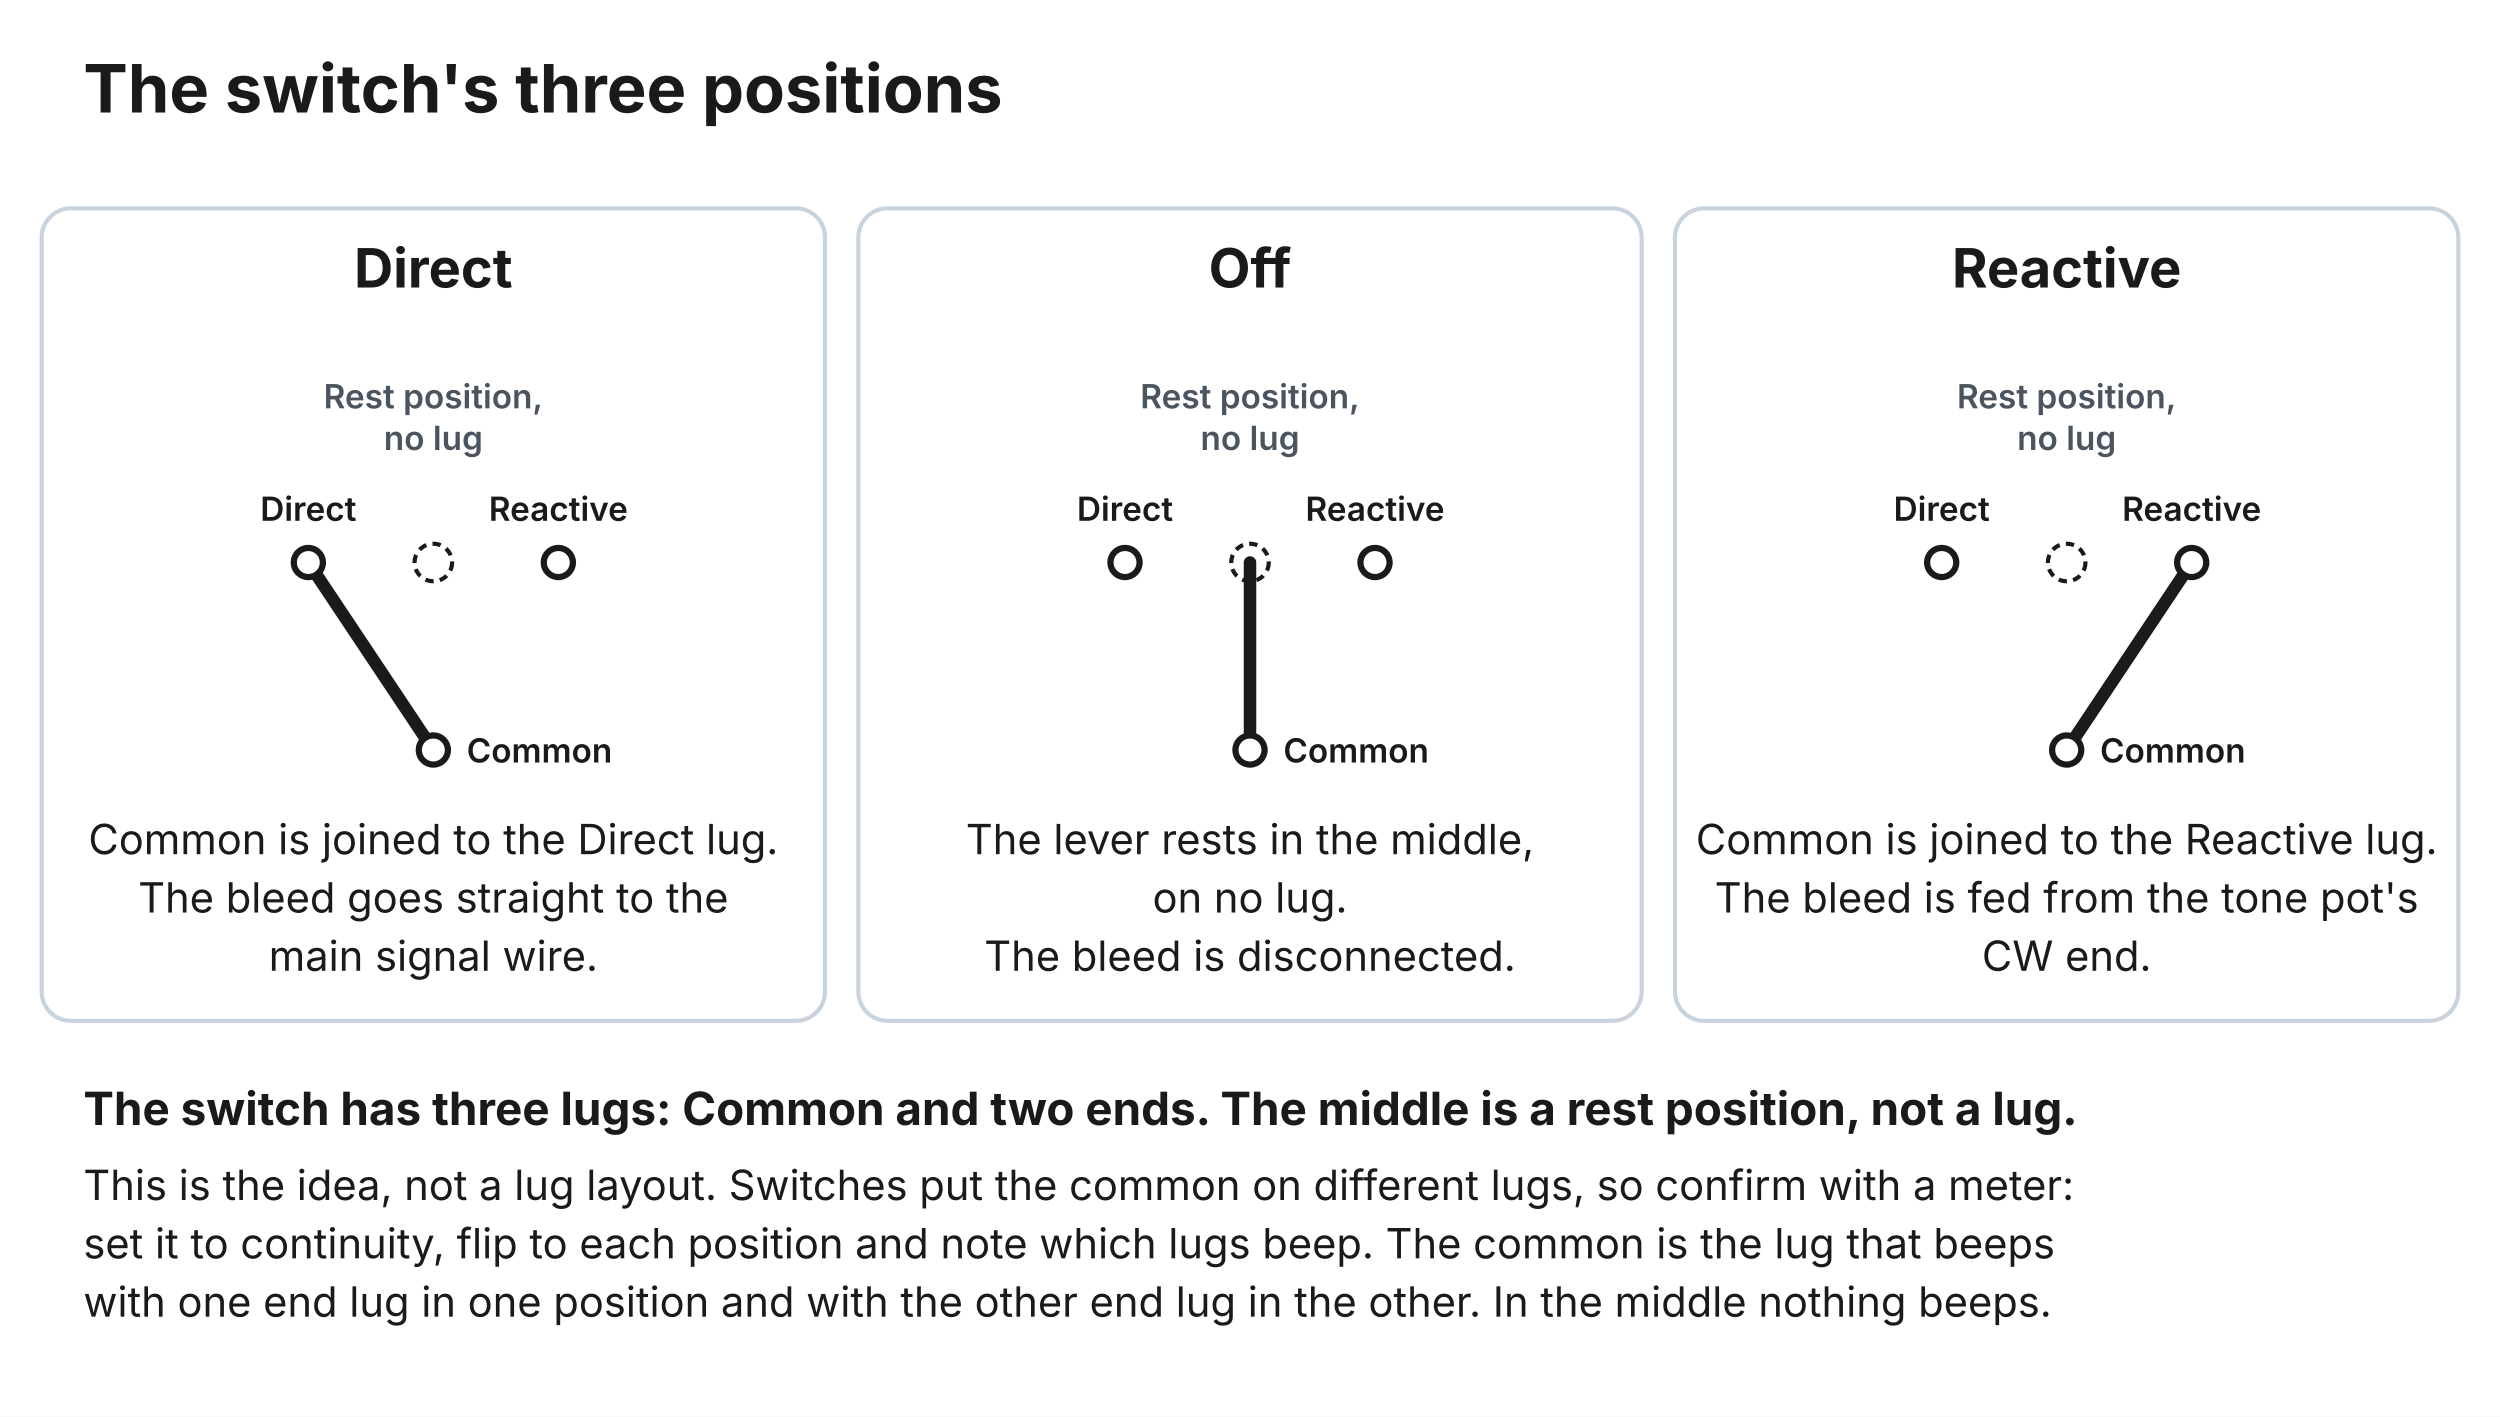
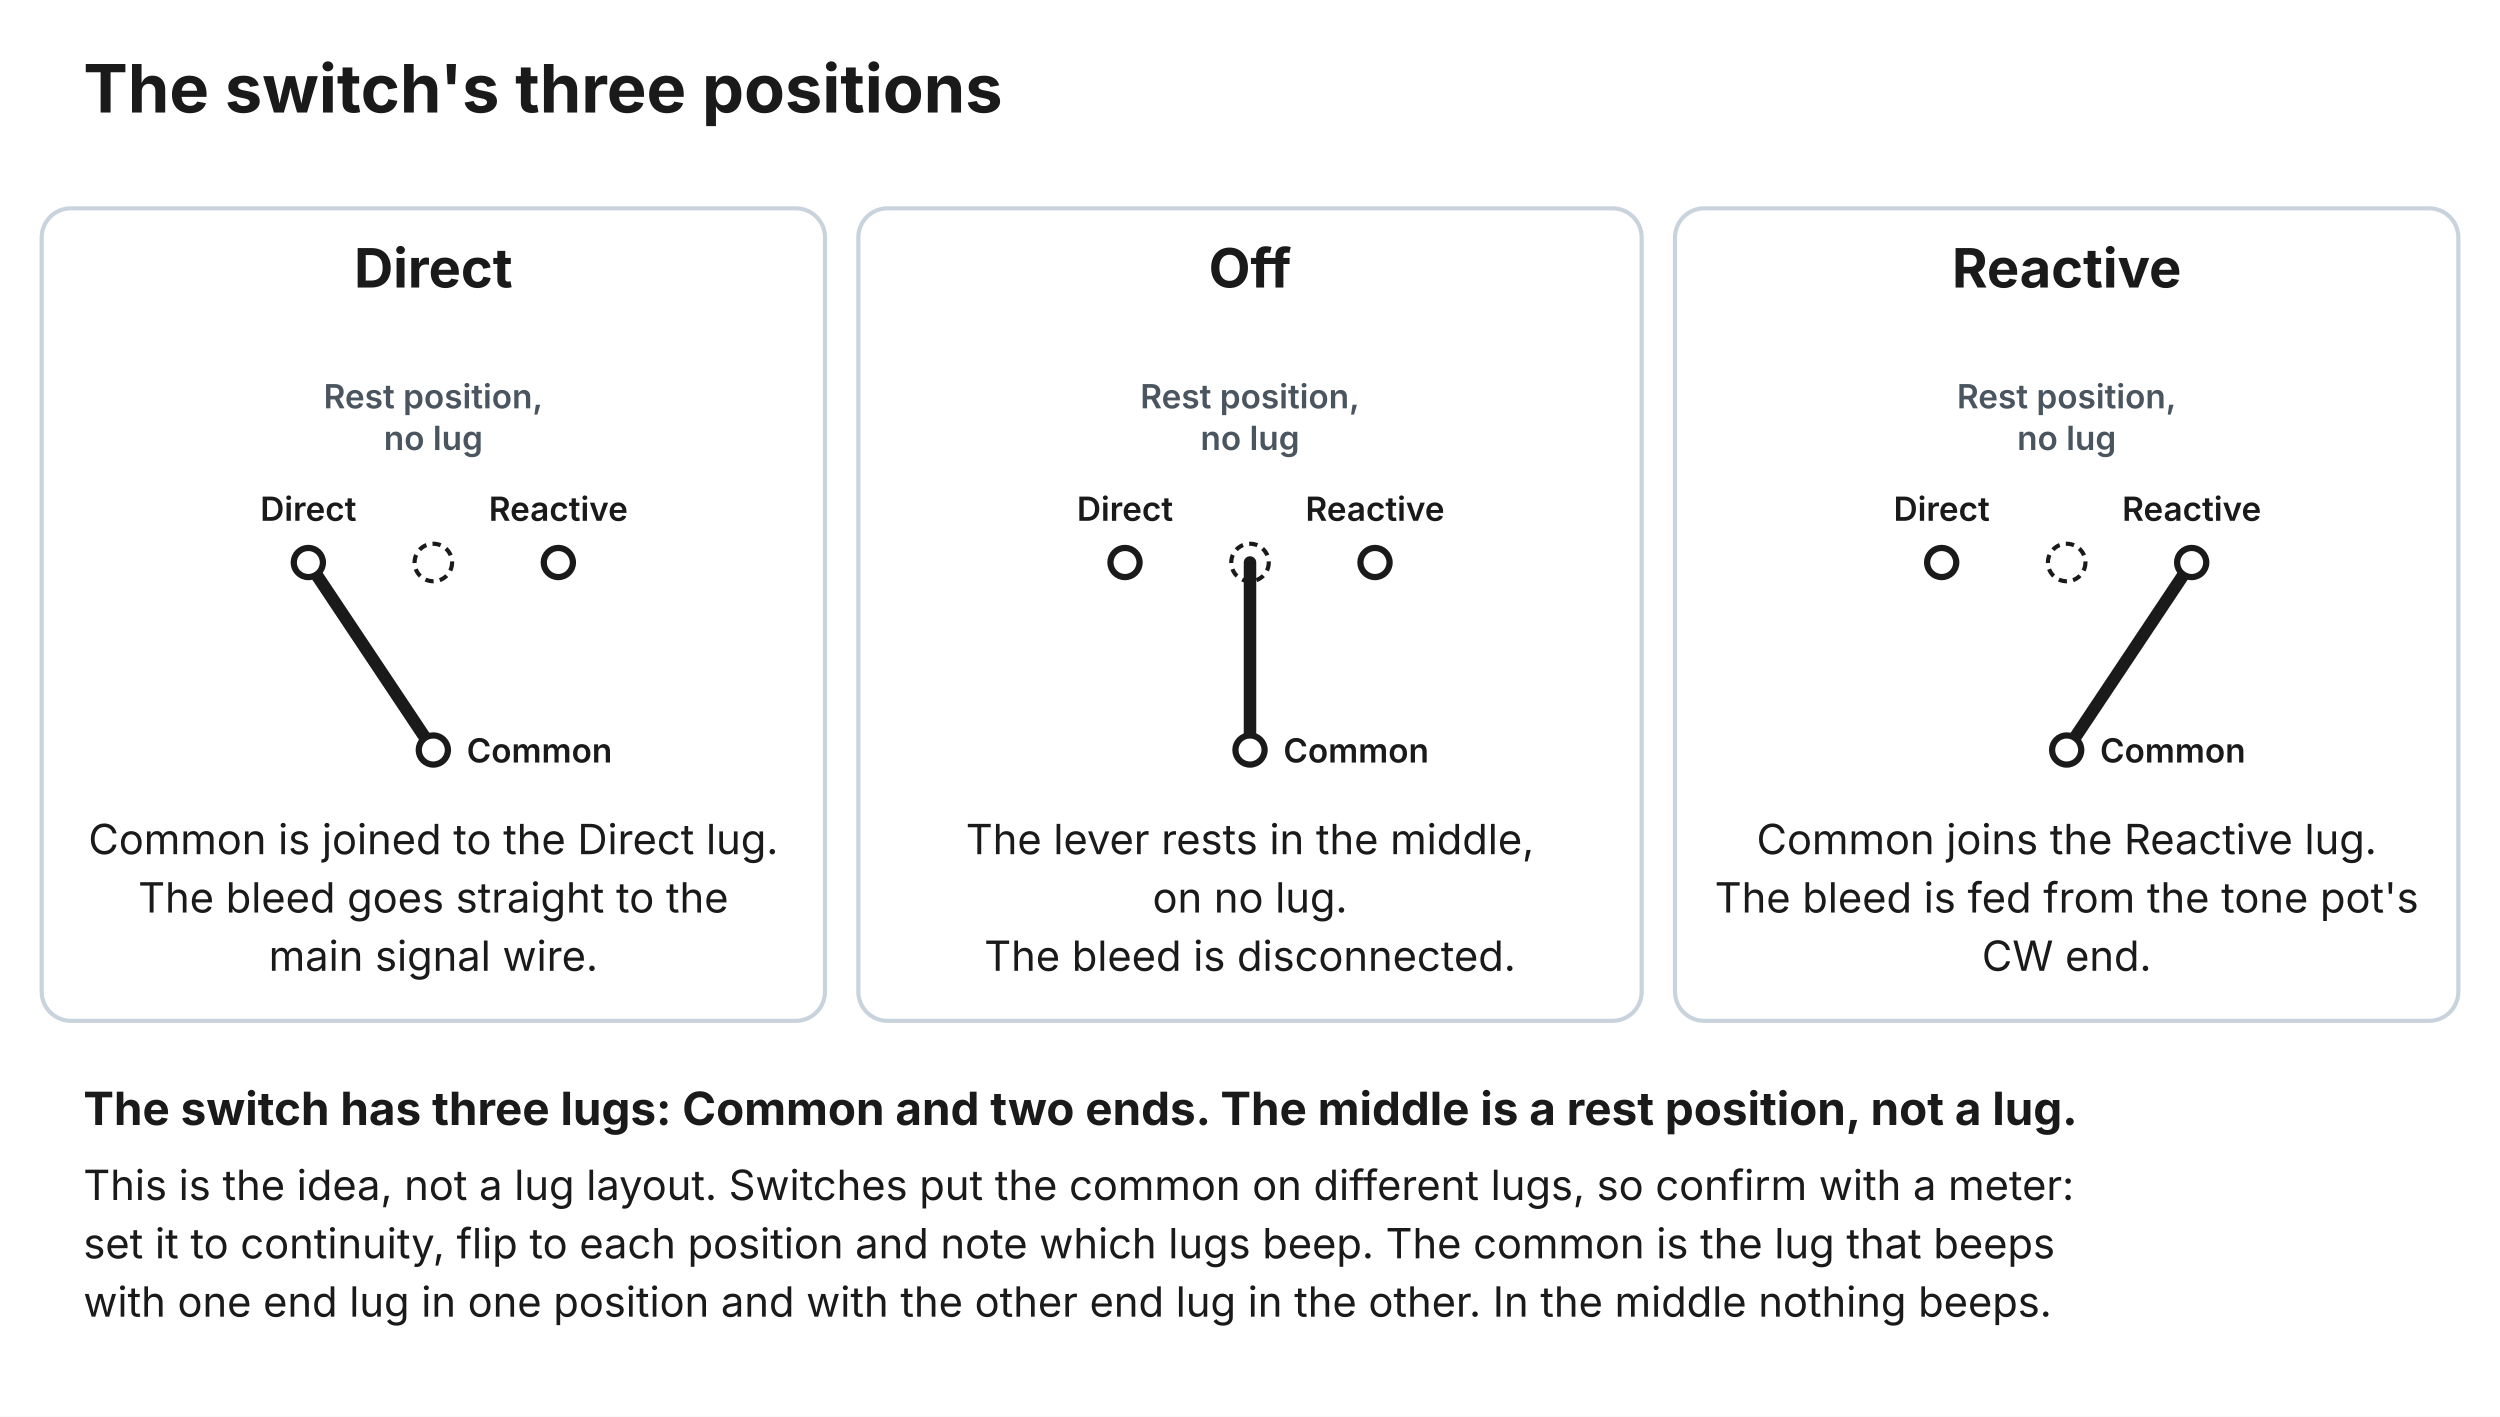
<svg xmlns="http://www.w3.org/2000/svg" viewBox="0 0 1200 680" width="1200" height="680" role="img" aria-label="The switch's three positions">
  <rect width="1200" height="680" fill="#ffffff" />
  <text x="40" y="54" font-size="32" font-weight="700" text-anchor="start" fill="#1a1a1a" font-family="Inter, Helvetica, Arial, sans-serif">The switch's three positions</text>
  <rect x="20" y="100" width="376" height="390" rx="14" fill="#ffffff" stroke="#c9d3de" stroke-width="2" />
  <text x="208" y="138" font-size="26" font-weight="700" text-anchor="middle" fill="#1a1a1a" font-family="Inter, Helvetica, Arial, sans-serif">Direct</text>
  <g data-switch="SW">
    <line data-blade="1" x1="208" y1="360" x2="148" y2="270" stroke="#1a1a1a" stroke-width="6" stroke-linecap="round" />
    <circle data-terminal="SW.DIRECT" cx="148" cy="270" r="7" fill="#ffffff" stroke="#1a1a1a" stroke-width="3" />
    <text x="148" y="250" font-size="16" font-weight="600" text-anchor="middle" fill="#1a1a1a" stroke="#ffffff" stroke-width="5" stroke-linejoin="round" paint-order="stroke" font-family="Inter, Helvetica, Arial, sans-serif">Direct</text>
    <circle data-terminal="SW.OFF" cx="208" cy="270" r="9" fill="none" stroke="#1a1a1a" stroke-width="2" stroke-dasharray="4 3" />
    <text x="208" y="196" font-size="16" font-weight="600" text-anchor="middle" fill="#4a5560" stroke="#ffffff" stroke-width="5" stroke-linejoin="round" paint-order="stroke" font-family="Inter, Helvetica, Arial, sans-serif">Rest position,</text>
    <text x="208" y="216" font-size="16" font-weight="600" text-anchor="middle" fill="#4a5560" stroke="#ffffff" stroke-width="5" stroke-linejoin="round" paint-order="stroke" font-family="Inter, Helvetica, Arial, sans-serif">no lug</text>
    <circle data-terminal="SW.REACTIVE" cx="268" cy="270" r="7" fill="#ffffff" stroke="#1a1a1a" stroke-width="3" />
    <text x="268" y="250" font-size="16" font-weight="600" text-anchor="middle" fill="#1a1a1a" stroke="#ffffff" stroke-width="5" stroke-linejoin="round" paint-order="stroke" font-family="Inter, Helvetica, Arial, sans-serif">Reactive</text>
    <circle data-terminal="SW.C" cx="208" cy="360" r="7" fill="#ffffff" stroke="#1a1a1a" stroke-width="3" />
    <text x="224" y="366" font-size="16" font-weight="600" text-anchor="start" fill="#1a1a1a" stroke="#ffffff" stroke-width="5" stroke-linejoin="round" paint-order="stroke" font-family="Inter, Helvetica, Arial, sans-serif">Common</text>
  </g>
  <text x="208" y="410" font-size="20" font-weight="400" text-anchor="middle" fill="#1a1a1a" font-family="Inter, Helvetica, Arial, sans-serif">Common is joined to the Direct lug.</text>
  <text x="208" y="438" font-size="20" font-weight="400" text-anchor="middle" fill="#1a1a1a" font-family="Inter, Helvetica, Arial, sans-serif">The bleed goes straight to the</text>
  <text x="208" y="466" font-size="20" font-weight="400" text-anchor="middle" fill="#1a1a1a" font-family="Inter, Helvetica, Arial, sans-serif">main signal wire.</text>
  <rect x="412" y="100" width="376" height="390" rx="14" fill="#ffffff" stroke="#c9d3de" stroke-width="2" />
  <text x="600" y="138" font-size="26" font-weight="700" text-anchor="middle" fill="#1a1a1a" font-family="Inter, Helvetica, Arial, sans-serif">Off</text>
  <g data-switch="SW">
    <line data-blade="1" x1="600" y1="360" x2="600" y2="270" stroke="#1a1a1a" stroke-width="6" stroke-linecap="round" />
    <circle data-terminal="SW.DIRECT" cx="540" cy="270" r="7" fill="#ffffff" stroke="#1a1a1a" stroke-width="3" />
    <text x="540" y="250" font-size="16" font-weight="600" text-anchor="middle" fill="#1a1a1a" stroke="#ffffff" stroke-width="5" stroke-linejoin="round" paint-order="stroke" font-family="Inter, Helvetica, Arial, sans-serif">Direct</text>
    <circle data-terminal="SW.OFF" cx="600" cy="270" r="9" fill="none" stroke="#1a1a1a" stroke-width="2" stroke-dasharray="4 3" />
    <text x="600" y="196" font-size="16" font-weight="600" text-anchor="middle" fill="#4a5560" stroke="#ffffff" stroke-width="5" stroke-linejoin="round" paint-order="stroke" font-family="Inter, Helvetica, Arial, sans-serif">Rest position,</text>
    <text x="600" y="216" font-size="16" font-weight="600" text-anchor="middle" fill="#4a5560" stroke="#ffffff" stroke-width="5" stroke-linejoin="round" paint-order="stroke" font-family="Inter, Helvetica, Arial, sans-serif">no lug</text>
    <circle data-terminal="SW.REACTIVE" cx="660" cy="270" r="7" fill="#ffffff" stroke="#1a1a1a" stroke-width="3" />
    <text x="660" y="250" font-size="16" font-weight="600" text-anchor="middle" fill="#1a1a1a" stroke="#ffffff" stroke-width="5" stroke-linejoin="round" paint-order="stroke" font-family="Inter, Helvetica, Arial, sans-serif">Reactive</text>
    <circle data-terminal="SW.C" cx="600" cy="360" r="7" fill="#ffffff" stroke="#1a1a1a" stroke-width="3" />
    <text x="616" y="366" font-size="16" font-weight="600" text-anchor="start" fill="#1a1a1a" stroke="#ffffff" stroke-width="5" stroke-linejoin="round" paint-order="stroke" font-family="Inter, Helvetica, Arial, sans-serif">Common</text>
  </g>
  <text x="600" y="410" font-size="20" font-weight="400" text-anchor="middle" fill="#1a1a1a" font-family="Inter, Helvetica, Arial, sans-serif">The lever rests in the middle,</text>
  <text x="600" y="438" font-size="20" font-weight="400" text-anchor="middle" fill="#1a1a1a" font-family="Inter, Helvetica, Arial, sans-serif">on no lug.</text>
  <text x="600" y="466" font-size="20" font-weight="400" text-anchor="middle" fill="#1a1a1a" font-family="Inter, Helvetica, Arial, sans-serif">The bleed is disconnected.</text>
  <rect x="804" y="100" width="376" height="390" rx="14" fill="#ffffff" stroke="#c9d3de" stroke-width="2" />
  <text x="992" y="138" font-size="26" font-weight="700" text-anchor="middle" fill="#1a1a1a" font-family="Inter, Helvetica, Arial, sans-serif">Reactive</text>
  <g data-switch="SW">
    <line data-blade="1" x1="992" y1="360" x2="1052" y2="270" stroke="#1a1a1a" stroke-width="6" stroke-linecap="round" />
    <circle data-terminal="SW.DIRECT" cx="932" cy="270" r="7" fill="#ffffff" stroke="#1a1a1a" stroke-width="3" />
    <text x="932" y="250" font-size="16" font-weight="600" text-anchor="middle" fill="#1a1a1a" stroke="#ffffff" stroke-width="5" stroke-linejoin="round" paint-order="stroke" font-family="Inter, Helvetica, Arial, sans-serif">Direct</text>
    <circle data-terminal="SW.OFF" cx="992" cy="270" r="9" fill="none" stroke="#1a1a1a" stroke-width="2" stroke-dasharray="4 3" />
    <text x="992" y="196" font-size="16" font-weight="600" text-anchor="middle" fill="#4a5560" stroke="#ffffff" stroke-width="5" stroke-linejoin="round" paint-order="stroke" font-family="Inter, Helvetica, Arial, sans-serif">Rest position,</text>
    <text x="992" y="216" font-size="16" font-weight="600" text-anchor="middle" fill="#4a5560" stroke="#ffffff" stroke-width="5" stroke-linejoin="round" paint-order="stroke" font-family="Inter, Helvetica, Arial, sans-serif">no lug</text>
    <circle data-terminal="SW.REACTIVE" cx="1052" cy="270" r="7" fill="#ffffff" stroke="#1a1a1a" stroke-width="3" />
    <text x="1052" y="250" font-size="16" font-weight="600" text-anchor="middle" fill="#1a1a1a" stroke="#ffffff" stroke-width="5" stroke-linejoin="round" paint-order="stroke" font-family="Inter, Helvetica, Arial, sans-serif">Reactive</text>
    <circle data-terminal="SW.C" cx="992" cy="360" r="7" fill="#ffffff" stroke="#1a1a1a" stroke-width="3" />
    <text x="1008" y="366" font-size="16" font-weight="600" text-anchor="start" fill="#1a1a1a" stroke="#ffffff" stroke-width="5" stroke-linejoin="round" paint-order="stroke" font-family="Inter, Helvetica, Arial, sans-serif">Common</text>
  </g>
-   <text x="992" y="410" font-size="20" font-weight="400" text-anchor="middle" fill="#1a1a1a" font-family="Inter, Helvetica, Arial, sans-serif">Common is joined to the Reactive lug.</text>
+   <text x="992" y="410" font-size="20" font-weight="400" text-anchor="middle" fill="#1a1a1a" font-family="Inter, Helvetica, Arial, sans-serif">Common joins the Reactive lug.</text>
  <text x="992" y="438" font-size="20" font-weight="400" text-anchor="middle" fill="#1a1a1a" font-family="Inter, Helvetica, Arial, sans-serif">The bleed is fed from the tone pot's</text>
  <text x="992" y="466" font-size="20" font-weight="400" text-anchor="middle" fill="#1a1a1a" font-family="Inter, Helvetica, Arial, sans-serif">CW end.</text>
  <text x="40" y="540" font-size="22" font-weight="700" text-anchor="start" fill="#1a1a1a" font-family="Inter, Helvetica, Arial, sans-serif">The switch has three lugs: Common and two ends. The middle is a rest position, not a lug.</text>
  <text x="40" y="576" font-size="20" font-weight="400" text-anchor="start" fill="#1a1a1a" font-family="Inter, Helvetica, Arial, sans-serif">This is the idea, not a lug layout. Switches put the common on different lugs, so confirm with a meter:</text>
  <text x="40" y="604" font-size="20" font-weight="400" text-anchor="start" fill="#1a1a1a" font-family="Inter, Helvetica, Arial, sans-serif">set it to continuity, flip to each position and note which lugs beep. The common is the lug that beeps</text>
  <text x="40" y="632" font-size="20" font-weight="400" text-anchor="start" fill="#1a1a1a" font-family="Inter, Helvetica, Arial, sans-serif">with one end lug in one position and with the other end lug in the other. In the middle nothing beeps.</text>
</svg>
